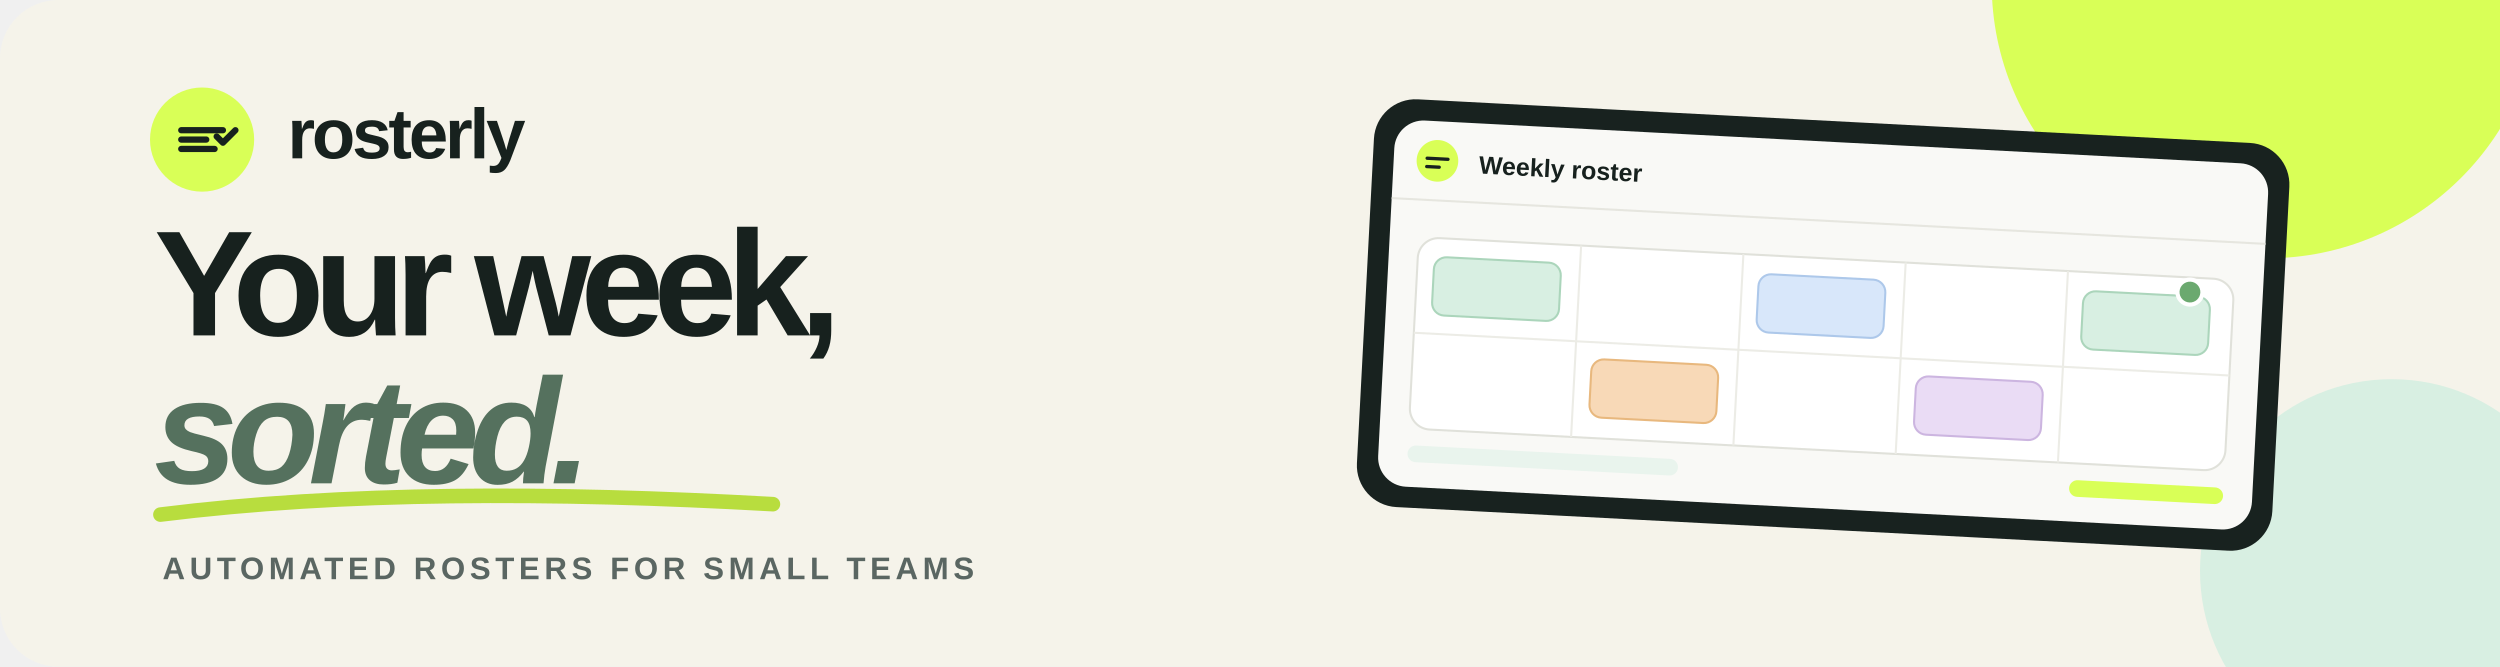
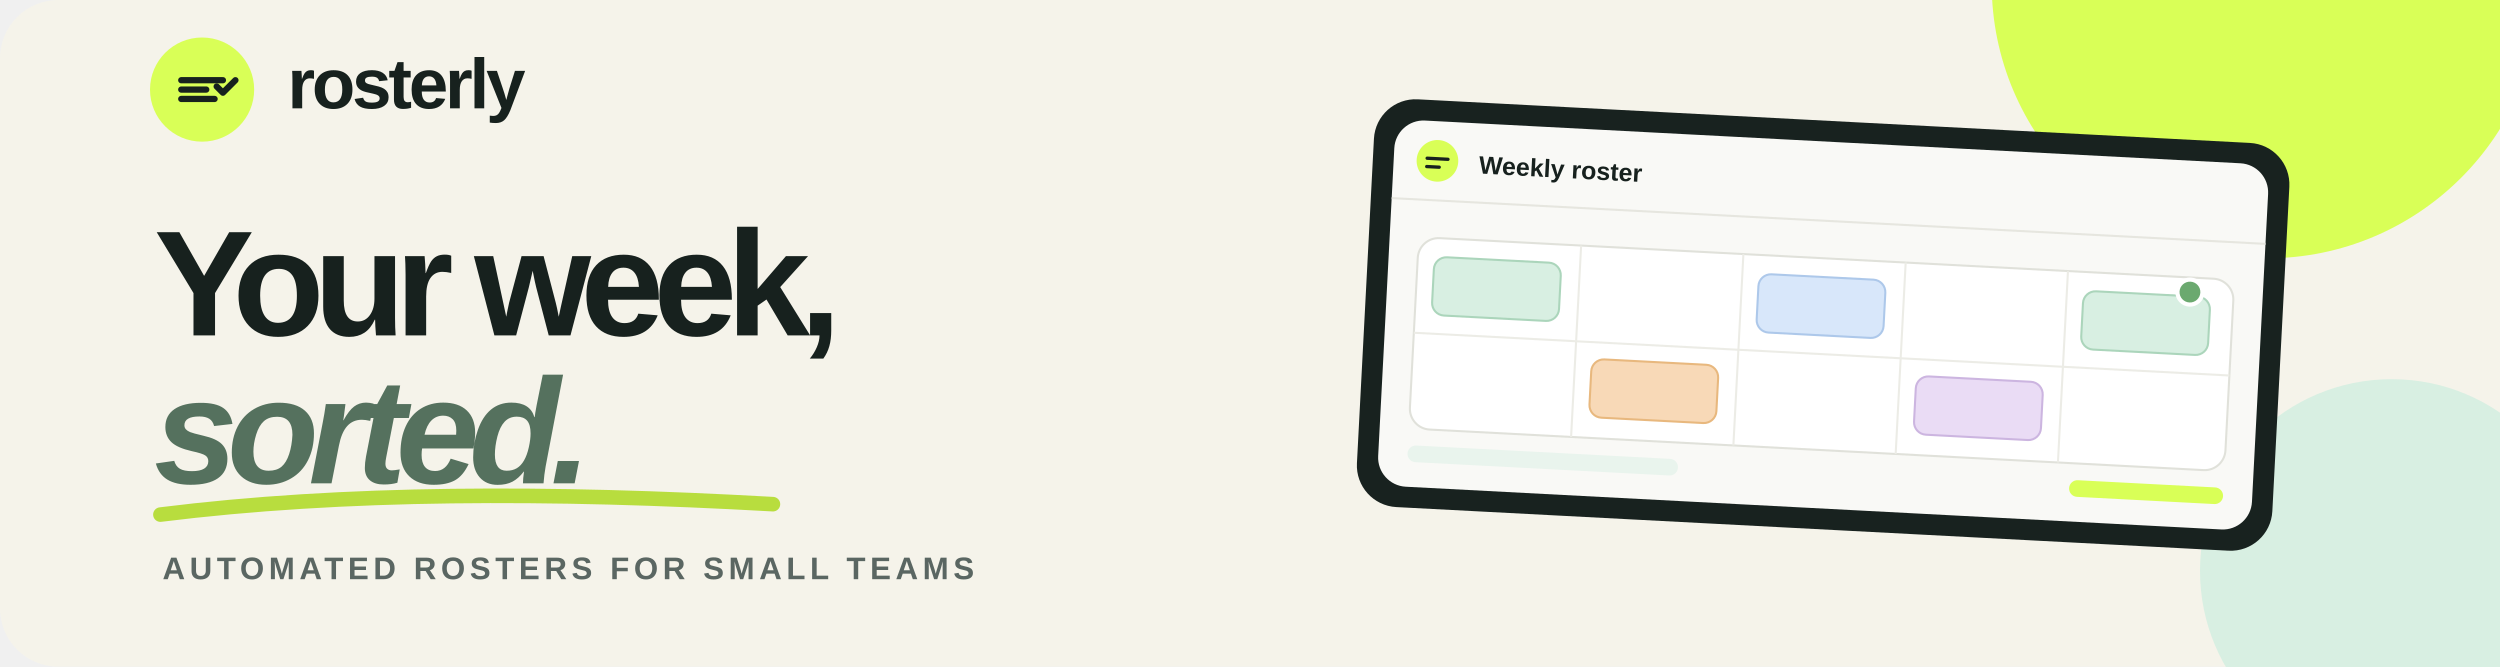
<svg xmlns="http://www.w3.org/2000/svg" width="1200" height="320" viewBox="0 0 1200 320" fill="none" role="img" aria-labelledby="title desc">
  <rect width="1200" height="320" rx="28" fill="#F5F3EA" />
  <circle cx="1088" cy="-8" r="132" fill="#D9FF57" />
  <circle cx="1148" cy="274" r="92" fill="#D8EFE2" />
-   <g transform="translate(72 42)">
+   <g transform="translate(72 18)">
    <circle cx="25" cy="25" r="25" fill="#D9FF57" />
    <path d="M15 20.5H35M15 25H27M15 29.5H31" stroke="#17211E" stroke-width="3" stroke-linecap="round" />
    <path d="M32 23.5L35 26.5L41 20.5" stroke="#17211E" stroke-width="3" stroke-linecap="round" stroke-linejoin="round" />
    <text x="66" y="34" fill="#17211E" font-family="Arial, Helvetica, sans-serif" font-size="34" font-weight="700" letter-spacing="-1.5">rosterly</text>
  </g>
  <text x="74" y="161" fill="#17211E" font-family="Arial, Helvetica, sans-serif" font-size="72" font-weight="700" letter-spacing="-5">Your week,</text>
  <text x="74" y="232" fill="#55715E" font-family="Arial, Helvetica, sans-serif" font-size="72" font-weight="700" font-style="italic" letter-spacing="-5">sorted.</text>
  <path d="M77 247C165 236 264 236 371 242" stroke="#B8DD3E" stroke-width="7" stroke-linecap="round" />
  <text x="78" y="278" fill="#5A6662" font-family="Arial, Helvetica, sans-serif" font-size="15" font-weight="700" letter-spacing="2.2">AUTOMATED ROSTERS FOR SMALL TEAMS</text>
  <g transform="translate(655 58) rotate(3 220 100)">
    <rect width="440" height="196" rx="20" fill="#18221F" />
    <rect x="10" y="10" width="420" height="176" rx="14" fill="#F9F9F6" />
    <path d="M10 48H430" stroke="#E6E6DF" />
    <circle cx="31" cy="29" r="10" fill="#D9FF57" />
    <path d="M26 28H36M26 32H32" stroke="#17211E" stroke-width="1.6" stroke-linecap="round" />
    <text x="51" y="34" fill="#17211E" font-family="Arial, Helvetica, sans-serif" font-size="12" font-weight="700">Weekly roster</text>
    <rect x="24" y="66" width="392" height="92" rx="10" fill="white" stroke="#E0E1DA" />
    <path d="M102 66V158M180 66V158M258 66V158M336 66V158M24 112H416" stroke="#ECECE6" />
    <rect x="32" y="75" width="61" height="28" rx="6" fill="#D8EFE2" stroke="#ABD5BB" />
    <rect x="110" y="120" width="61" height="28" rx="6" fill="#F8D9B7" stroke="#E8B87E" />
    <rect x="188" y="75" width="61" height="28" rx="6" fill="#D8E7FA" stroke="#ADC8EA" />
    <rect x="266" y="120" width="61" height="28" rx="6" fill="#EADCF5" stroke="#CCB5E0" />
    <rect x="344" y="75" width="61" height="28" rx="6" fill="#D8EFE2" stroke="#ABD5BB" />
    <circle cx="395" cy="73" r="6" fill="#6BA96F" stroke="white" stroke-width="2" />
    <rect x="24" y="166" width="130" height="8" rx="4" fill="#E9F4ED" />
    <rect x="342" y="166" width="74" height="8" rx="4" fill="#D9FF57" />
  </g>
</svg>
